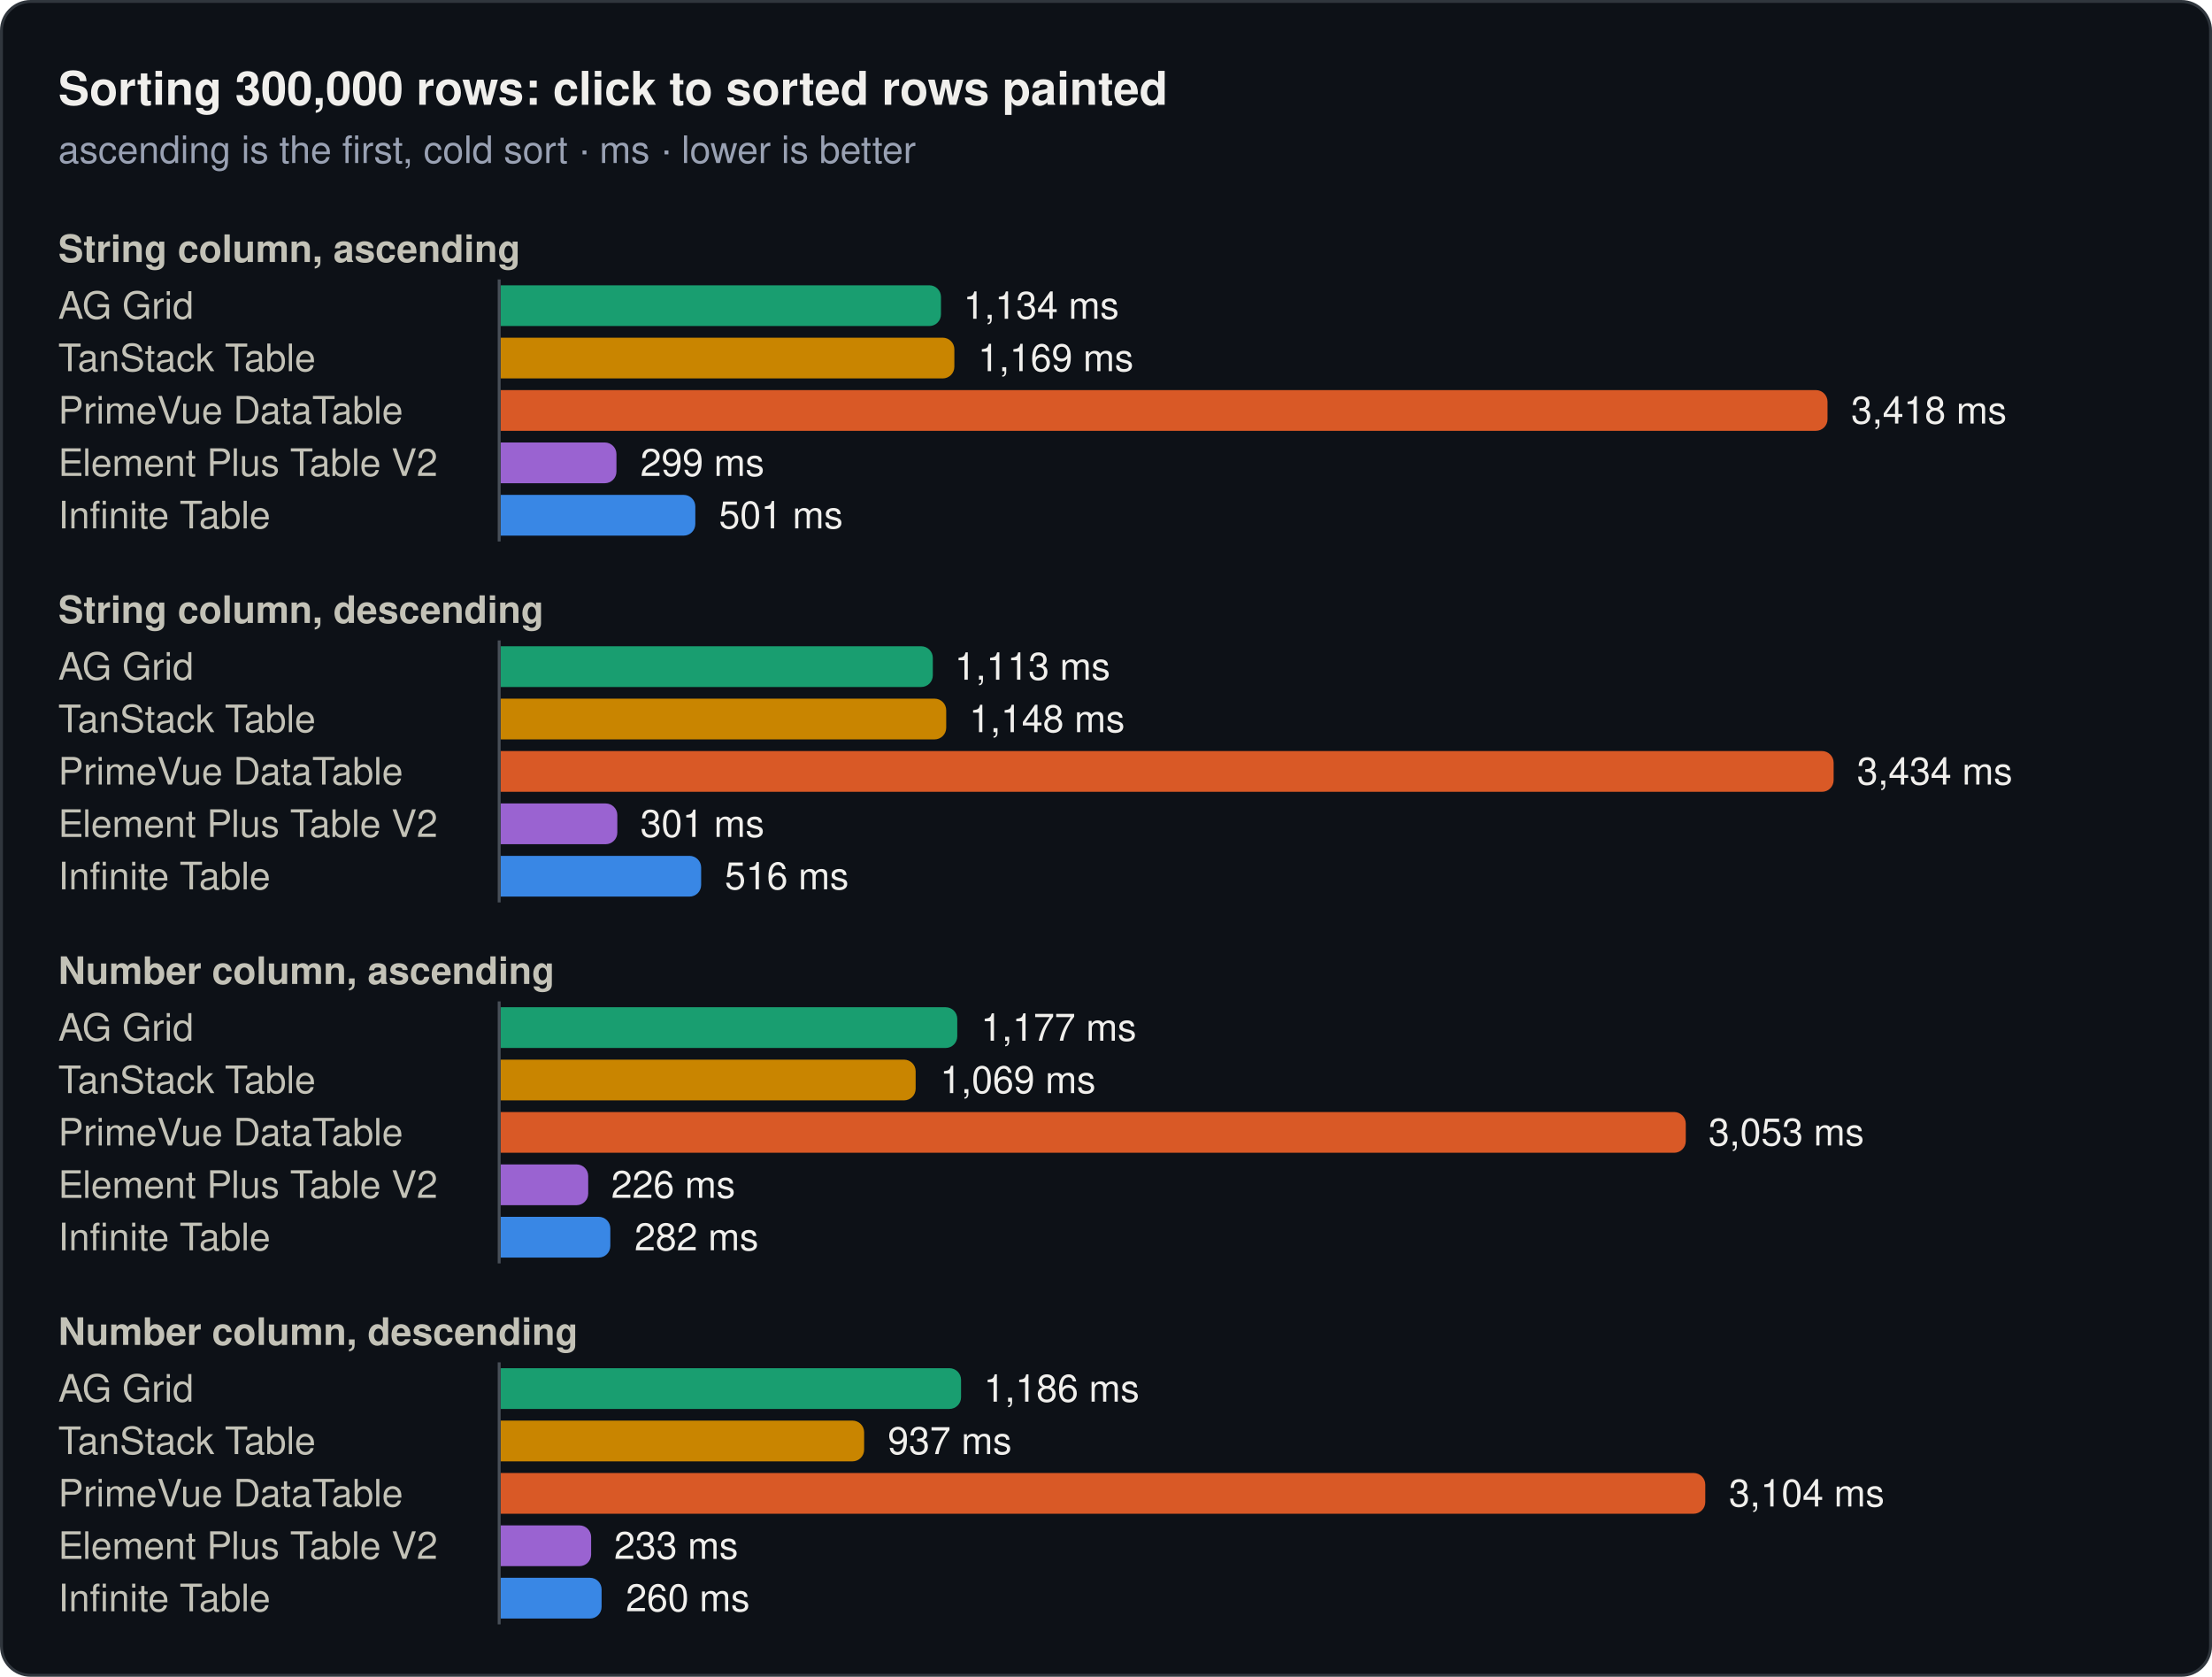
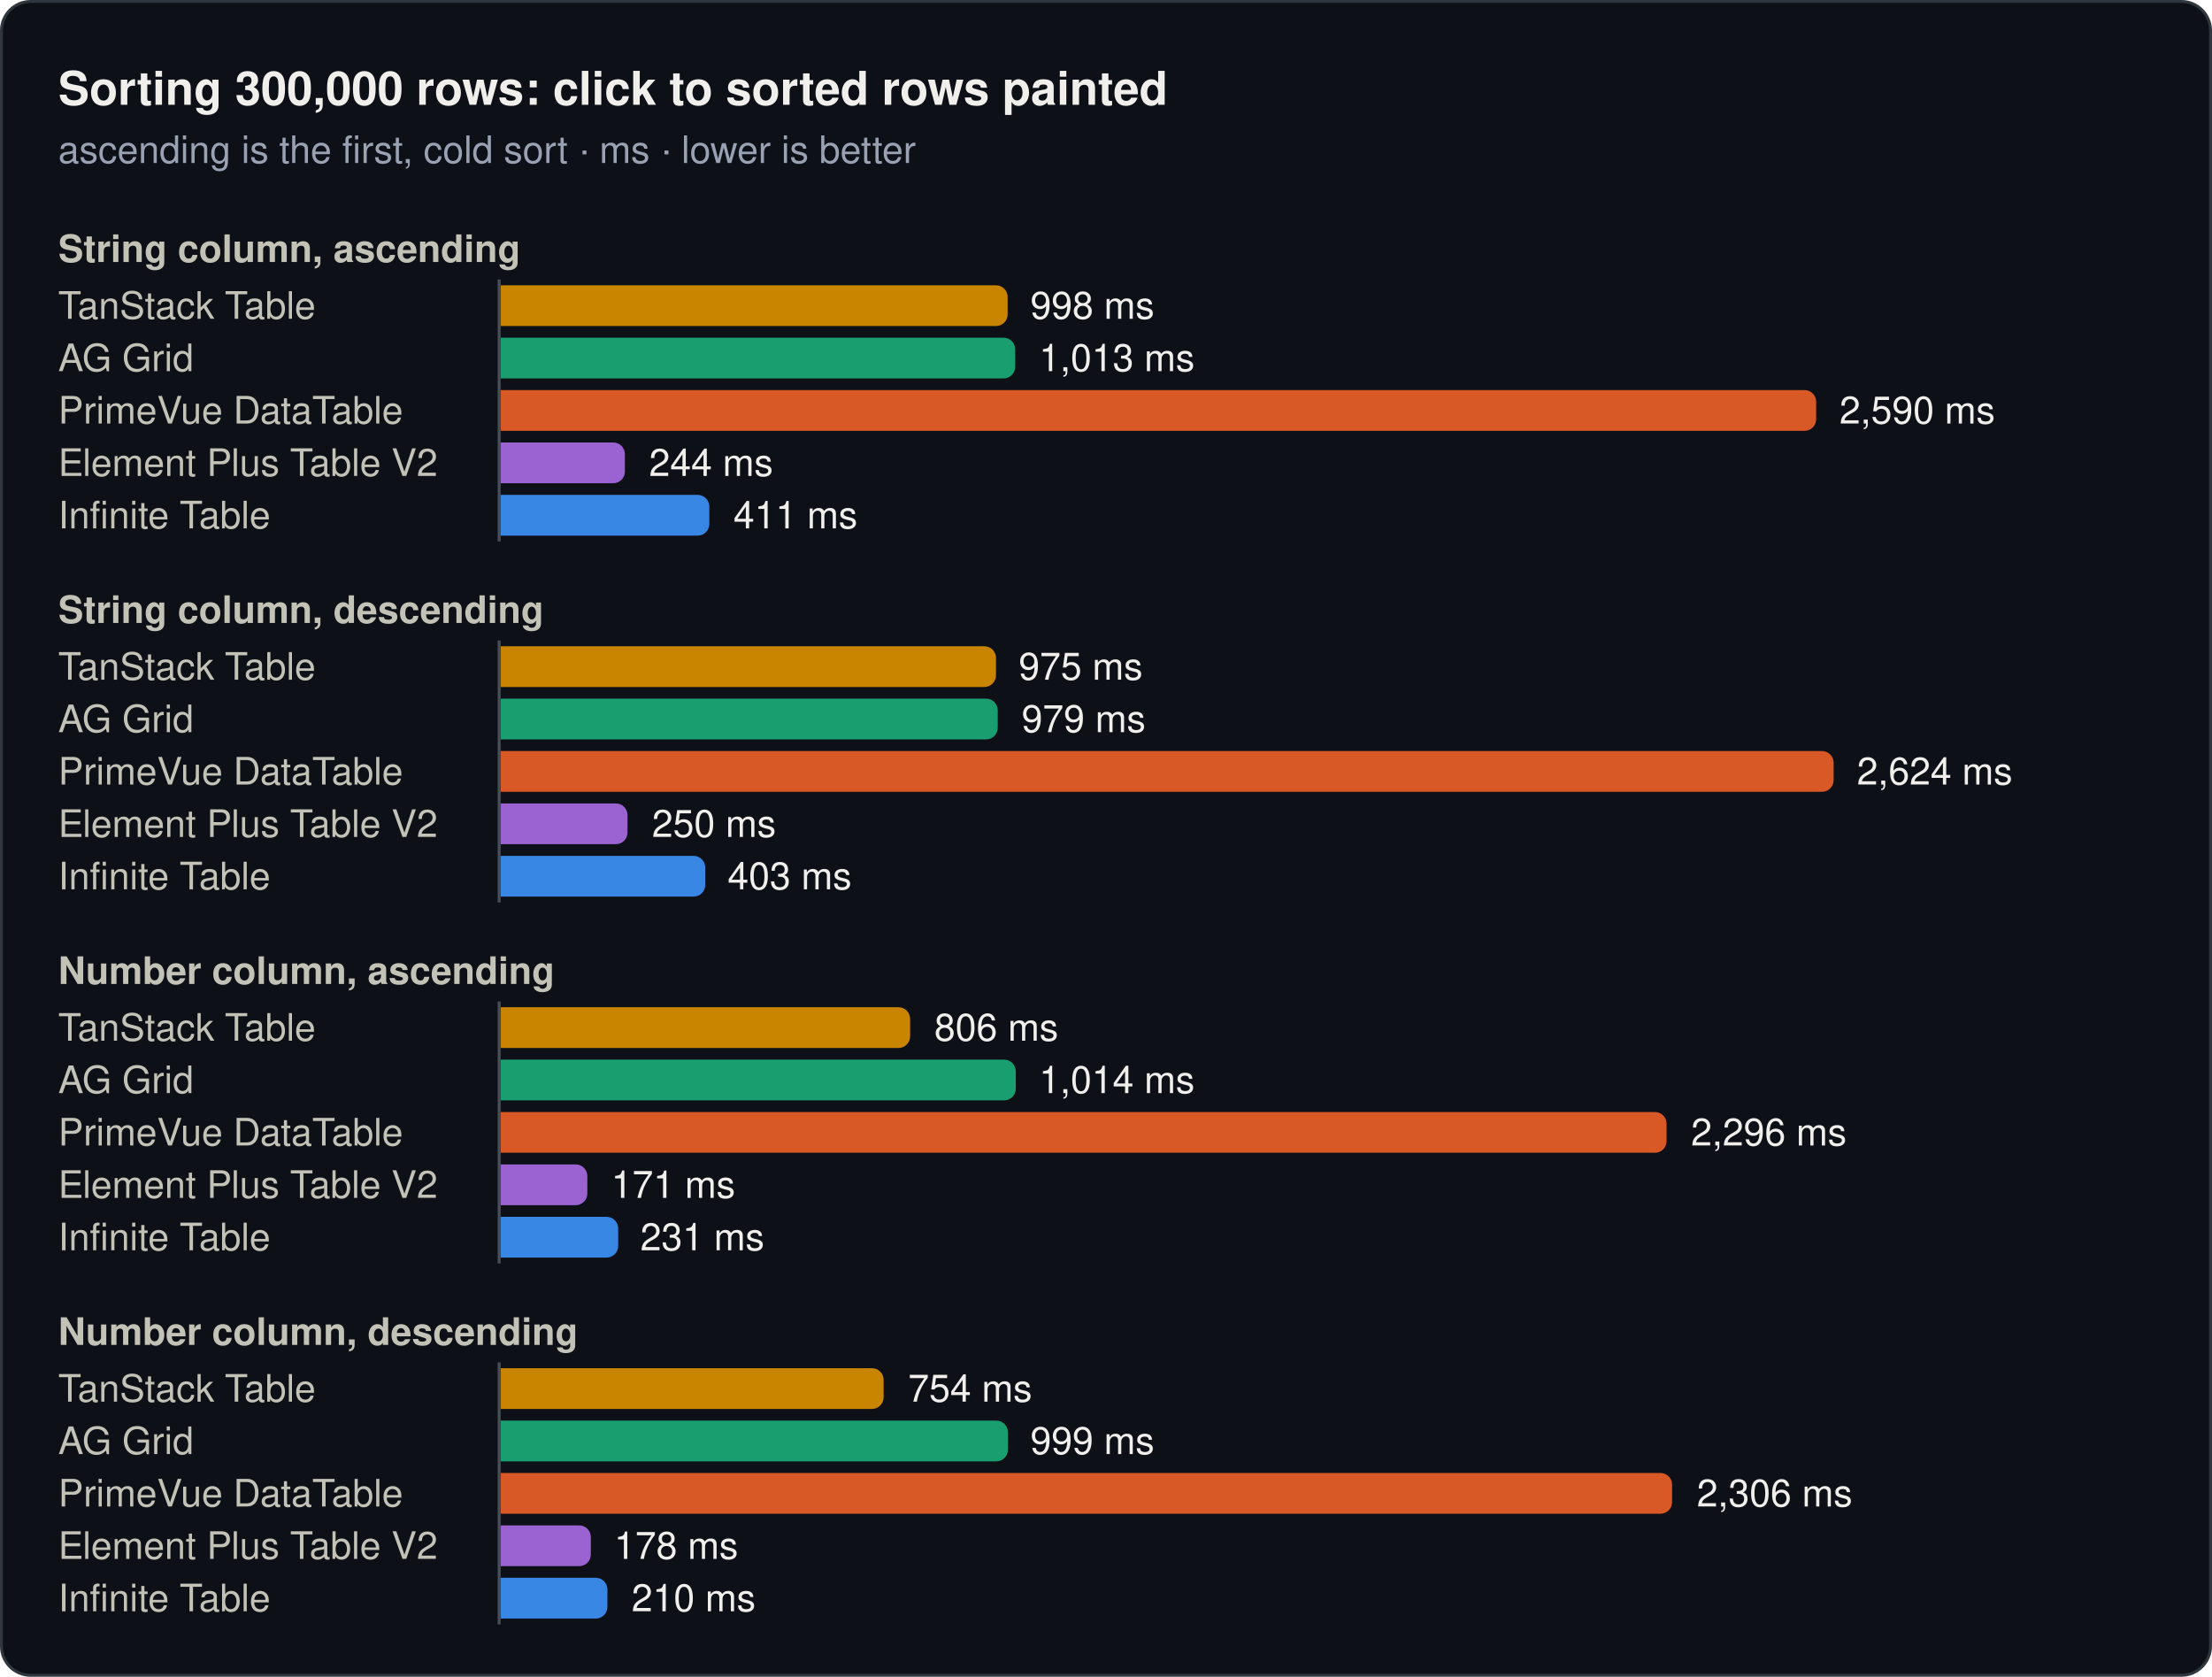
<svg xmlns="http://www.w3.org/2000/svg" width="760" height="576" viewBox="0 0 760 576" role="img">
  <rect x="0.5" y="0.5" width="759" height="575" rx="10" fill="#0d1117" stroke="#30363d" />
  <text x="20" y="36" font-family="system-ui, -apple-system, 'Segoe UI', Helvetica, Arial, sans-serif" font-size="16" font-weight="600" fill="#f0efec">Sorting 300,000 rows: click to sorted rows painted</text>
  <text x="20" y="56" font-family="system-ui, -apple-system, 'Segoe UI', Helvetica, Arial, sans-serif" font-size="13" fill="#99a1b3">ascending is the first, cold sort · ms · lower is better</text>
  <text x="20" y="90" font-family="system-ui, -apple-system, 'Segoe UI', Helvetica, Arial, sans-serif" font-size="13" font-weight="600" fill="#c3c2b7">String column, ascending</text>
-   <text x="20" y="109.5" font-family="system-ui, -apple-system, 'Segoe UI', Helvetica, Arial, sans-serif" font-size="13" fill="#c3c2b7">AG Grid</text>
-   <path d="M172,98H319.3a4,4 0 0 1 4,4V108a4,4 0 0 1 -4,4H172Z" fill="#199e70" />
-   <text x="331" y="109.5" font-family="system-ui, -apple-system, 'Segoe UI', Helvetica, Arial, sans-serif" font-size="13" fill="#f0efec">1,134 ms</text>
-   <text x="20" y="127.5" font-family="system-ui, -apple-system, 'Segoe UI', Helvetica, Arial, sans-serif" font-size="13" fill="#c3c2b7">TanStack Table</text>
-   <path d="M172,116H323.9a4,4 0 0 1 4,4V126a4,4 0 0 1 -4,4H172Z" fill="#c98500" />
-   <text x="336" y="127.5" font-family="system-ui, -apple-system, 'Segoe UI', Helvetica, Arial, sans-serif" font-size="13" fill="#f0efec">1,169 ms</text>
+   <text x="20" y="109.5" font-family="system-ui, -apple-system, 'Segoe UI', Helvetica, Arial, sans-serif" font-size="13" fill="#c3c2b7">TanStack Table</text>
+   <path d="M172,98H342.2a4,4 0 0 1 4,4V108a4,4 0 0 1 -4,4H172Z" fill="#c98500" />
+   <text x="354" y="109.5" font-family="system-ui, -apple-system, 'Segoe UI', Helvetica, Arial, sans-serif" font-size="13" fill="#f0efec">998 ms</text>
+   <text x="20" y="127.5" font-family="system-ui, -apple-system, 'Segoe UI', Helvetica, Arial, sans-serif" font-size="13" fill="#c3c2b7">AG Grid</text>
+   <path d="M172,116H344.8a4,4 0 0 1 4,4V126a4,4 0 0 1 -4,4H172Z" fill="#199e70" />
+   <text x="357" y="127.5" font-family="system-ui, -apple-system, 'Segoe UI', Helvetica, Arial, sans-serif" font-size="13" fill="#f0efec">1,013 ms</text>
  <text x="20" y="145.5" font-family="system-ui, -apple-system, 'Segoe UI', Helvetica, Arial, sans-serif" font-size="13" fill="#c3c2b7">PrimeVue DataTable</text>
-   <path d="M172,134H623.9a4,4 0 0 1 4,4V144a4,4 0 0 1 -4,4H172Z" fill="#d95926" />
-   <text x="636" y="145.5" font-family="system-ui, -apple-system, 'Segoe UI', Helvetica, Arial, sans-serif" font-size="13" fill="#f0efec">3,418 ms</text>
+   <path d="M172,134H620a4,4 0 0 1 4,4V144a4,4 0 0 1 -4,4H172Z" fill="#d95926" />
+   <text x="632" y="145.5" font-family="system-ui, -apple-system, 'Segoe UI', Helvetica, Arial, sans-serif" font-size="13" fill="#f0efec">2,590 ms</text>
  <text x="20" y="163.5" font-family="system-ui, -apple-system, 'Segoe UI', Helvetica, Arial, sans-serif" font-size="13" fill="#c3c2b7">Element Plus Table V2</text>
-   <path d="M172,152H207.8a4,4 0 0 1 4,4V162a4,4 0 0 1 -4,4H172Z" fill="#9a63d1" />
-   <text x="220" y="163.5" font-family="system-ui, -apple-system, 'Segoe UI', Helvetica, Arial, sans-serif" font-size="13" fill="#f0efec">299 ms</text>
+   <path d="M172,152H210.7a4,4 0 0 1 4,4V162a4,4 0 0 1 -4,4H172Z" fill="#9a63d1" />
+   <text x="223" y="163.5" font-family="system-ui, -apple-system, 'Segoe UI', Helvetica, Arial, sans-serif" font-size="13" fill="#f0efec">244 ms</text>
  <text x="20" y="181.5" font-family="system-ui, -apple-system, 'Segoe UI', Helvetica, Arial, sans-serif" font-size="13" fill="#c3c2b7">Infinite Table</text>
-   <path d="M172,170H234.9a4,4 0 0 1 4,4V180a4,4 0 0 1 -4,4H172Z" fill="#3987e5" />
-   <text x="247" y="181.5" font-family="system-ui, -apple-system, 'Segoe UI', Helvetica, Arial, sans-serif" font-size="13" fill="#f0efec">501 ms</text>
+   <path d="M172,170H239.7a4,4 0 0 1 4,4V180a4,4 0 0 1 -4,4H172Z" fill="#3987e5" />
+   <text x="252" y="181.5" font-family="system-ui, -apple-system, 'Segoe UI', Helvetica, Arial, sans-serif" font-size="13" fill="#f0efec">411 ms</text>
  <line x1="171.5" y1="96" x2="171.5" y2="186" stroke="#484f58" stroke-width="1" />
  <text x="20" y="214" font-family="system-ui, -apple-system, 'Segoe UI', Helvetica, Arial, sans-serif" font-size="13" font-weight="600" fill="#c3c2b7">String column, descending</text>
-   <text x="20" y="233.5" font-family="system-ui, -apple-system, 'Segoe UI', Helvetica, Arial, sans-serif" font-size="13" fill="#c3c2b7">AG Grid</text>
-   <path d="M172,222H316.5a4,4 0 0 1 4,4V232a4,4 0 0 1 -4,4H172Z" fill="#199e70" />
-   <text x="328" y="233.5" font-family="system-ui, -apple-system, 'Segoe UI', Helvetica, Arial, sans-serif" font-size="13" fill="#f0efec">1,113 ms</text>
-   <text x="20" y="251.5" font-family="system-ui, -apple-system, 'Segoe UI', Helvetica, Arial, sans-serif" font-size="13" fill="#c3c2b7">TanStack Table</text>
-   <path d="M172,240H321.1a4,4 0 0 1 4,4V250a4,4 0 0 1 -4,4H172Z" fill="#c98500" />
-   <text x="333" y="251.5" font-family="system-ui, -apple-system, 'Segoe UI', Helvetica, Arial, sans-serif" font-size="13" fill="#f0efec">1,148 ms</text>
+   <text x="20" y="233.5" font-family="system-ui, -apple-system, 'Segoe UI', Helvetica, Arial, sans-serif" font-size="13" fill="#c3c2b7">TanStack Table</text>
+   <path d="M172,222H338.2a4,4 0 0 1 4,4V232a4,4 0 0 1 -4,4H172Z" fill="#c98500" />
+   <text x="350" y="233.5" font-family="system-ui, -apple-system, 'Segoe UI', Helvetica, Arial, sans-serif" font-size="13" fill="#f0efec">975 ms</text>
+   <text x="20" y="251.5" font-family="system-ui, -apple-system, 'Segoe UI', Helvetica, Arial, sans-serif" font-size="13" fill="#c3c2b7">AG Grid</text>
+   <path d="M172,240H338.8a4,4 0 0 1 4,4V250a4,4 0 0 1 -4,4H172Z" fill="#199e70" />
+   <text x="351" y="251.5" font-family="system-ui, -apple-system, 'Segoe UI', Helvetica, Arial, sans-serif" font-size="13" fill="#f0efec">979 ms</text>
  <text x="20" y="269.5" font-family="system-ui, -apple-system, 'Segoe UI', Helvetica, Arial, sans-serif" font-size="13" fill="#c3c2b7">PrimeVue DataTable</text>
  <path d="M172,258H626a4,4 0 0 1 4,4V268a4,4 0 0 1 -4,4H172Z" fill="#d95926" />
-   <text x="638" y="269.5" font-family="system-ui, -apple-system, 'Segoe UI', Helvetica, Arial, sans-serif" font-size="13" fill="#f0efec">3,434 ms</text>
+   <text x="638" y="269.5" font-family="system-ui, -apple-system, 'Segoe UI', Helvetica, Arial, sans-serif" font-size="13" fill="#f0efec">2,624 ms</text>
  <text x="20" y="287.5" font-family="system-ui, -apple-system, 'Segoe UI', Helvetica, Arial, sans-serif" font-size="13" fill="#c3c2b7">Element Plus Table V2</text>
-   <path d="M172,276H208.1a4,4 0 0 1 4,4V286a4,4 0 0 1 -4,4H172Z" fill="#9a63d1" />
-   <text x="220" y="287.5" font-family="system-ui, -apple-system, 'Segoe UI', Helvetica, Arial, sans-serif" font-size="13" fill="#f0efec">301 ms</text>
+   <path d="M172,276H211.6a4,4 0 0 1 4,4V286a4,4 0 0 1 -4,4H172Z" fill="#9a63d1" />
+   <text x="224" y="287.5" font-family="system-ui, -apple-system, 'Segoe UI', Helvetica, Arial, sans-serif" font-size="13" fill="#f0efec">250 ms</text>
  <text x="20" y="305.5" font-family="system-ui, -apple-system, 'Segoe UI', Helvetica, Arial, sans-serif" font-size="13" fill="#c3c2b7">Infinite Table</text>
-   <path d="M172,294H236.9a4,4 0 0 1 4,4V304a4,4 0 0 1 -4,4H172Z" fill="#3987e5" />
-   <text x="249" y="305.5" font-family="system-ui, -apple-system, 'Segoe UI', Helvetica, Arial, sans-serif" font-size="13" fill="#f0efec">516 ms</text>
+   <path d="M172,294H238.3a4,4 0 0 1 4,4V304a4,4 0 0 1 -4,4H172Z" fill="#3987e5" />
+   <text x="250" y="305.5" font-family="system-ui, -apple-system, 'Segoe UI', Helvetica, Arial, sans-serif" font-size="13" fill="#f0efec">403 ms</text>
  <line x1="171.5" y1="220" x2="171.5" y2="310" stroke="#484f58" stroke-width="1" />
  <text x="20" y="338" font-family="system-ui, -apple-system, 'Segoe UI', Helvetica, Arial, sans-serif" font-size="13" font-weight="600" fill="#c3c2b7">Number column, ascending</text>
-   <text x="20" y="357.5" font-family="system-ui, -apple-system, 'Segoe UI', Helvetica, Arial, sans-serif" font-size="13" fill="#c3c2b7">AG Grid</text>
-   <path d="M172,346H324.9a4,4 0 0 1 4,4V356a4,4 0 0 1 -4,4H172Z" fill="#199e70" />
-   <text x="337" y="357.5" font-family="system-ui, -apple-system, 'Segoe UI', Helvetica, Arial, sans-serif" font-size="13" fill="#f0efec">1,177 ms</text>
-   <text x="20" y="375.5" font-family="system-ui, -apple-system, 'Segoe UI', Helvetica, Arial, sans-serif" font-size="13" fill="#c3c2b7">TanStack Table</text>
-   <path d="M172,364H310.6a4,4 0 0 1 4,4V374a4,4 0 0 1 -4,4H172Z" fill="#c98500" />
-   <text x="323" y="375.5" font-family="system-ui, -apple-system, 'Segoe UI', Helvetica, Arial, sans-serif" font-size="13" fill="#f0efec">1,069 ms</text>
+   <text x="20" y="357.5" font-family="system-ui, -apple-system, 'Segoe UI', Helvetica, Arial, sans-serif" font-size="13" fill="#c3c2b7">TanStack Table</text>
+   <path d="M172,346H308.7a4,4 0 0 1 4,4V356a4,4 0 0 1 -4,4H172Z" fill="#c98500" />
+   <text x="321" y="357.5" font-family="system-ui, -apple-system, 'Segoe UI', Helvetica, Arial, sans-serif" font-size="13" fill="#f0efec">806 ms</text>
+   <text x="20" y="375.5" font-family="system-ui, -apple-system, 'Segoe UI', Helvetica, Arial, sans-serif" font-size="13" fill="#c3c2b7">AG Grid</text>
+   <path d="M172,364H345a4,4 0 0 1 4,4V374a4,4 0 0 1 -4,4H172Z" fill="#199e70" />
+   <text x="357" y="375.5" font-family="system-ui, -apple-system, 'Segoe UI', Helvetica, Arial, sans-serif" font-size="13" fill="#f0efec">1,014 ms</text>
  <text x="20" y="393.5" font-family="system-ui, -apple-system, 'Segoe UI', Helvetica, Arial, sans-serif" font-size="13" fill="#c3c2b7">PrimeVue DataTable</text>
-   <path d="M172,382H575.2a4,4 0 0 1 4,4V392a4,4 0 0 1 -4,4H172Z" fill="#d95926" />
-   <text x="587" y="393.5" font-family="system-ui, -apple-system, 'Segoe UI', Helvetica, Arial, sans-serif" font-size="13" fill="#f0efec">3,053 ms</text>
+   <path d="M172,382H568.6a4,4 0 0 1 4,4V392a4,4 0 0 1 -4,4H172Z" fill="#d95926" />
+   <text x="581" y="393.5" font-family="system-ui, -apple-system, 'Segoe UI', Helvetica, Arial, sans-serif" font-size="13" fill="#f0efec">2,296 ms</text>
  <text x="20" y="411.5" font-family="system-ui, -apple-system, 'Segoe UI', Helvetica, Arial, sans-serif" font-size="13" fill="#c3c2b7">Element Plus Table V2</text>
-   <path d="M172,400H198.1a4,4 0 0 1 4,4V410a4,4 0 0 1 -4,4H172Z" fill="#9a63d1" />
-   <text x="210" y="411.5" font-family="system-ui, -apple-system, 'Segoe UI', Helvetica, Arial, sans-serif" font-size="13" fill="#f0efec">226 ms</text>
+   <path d="M172,400H197.8a4,4 0 0 1 4,4V410a4,4 0 0 1 -4,4H172Z" fill="#9a63d1" />
+   <text x="210" y="411.5" font-family="system-ui, -apple-system, 'Segoe UI', Helvetica, Arial, sans-serif" font-size="13" fill="#f0efec">171 ms</text>
  <text x="20" y="429.5" font-family="system-ui, -apple-system, 'Segoe UI', Helvetica, Arial, sans-serif" font-size="13" fill="#c3c2b7">Infinite Table</text>
-   <path d="M172,418H205.7a4,4 0 0 1 4,4V428a4,4 0 0 1 -4,4H172Z" fill="#3987e5" />
-   <text x="218" y="429.5" font-family="system-ui, -apple-system, 'Segoe UI', Helvetica, Arial, sans-serif" font-size="13" fill="#f0efec">282 ms</text>
+   <path d="M172,418H208.4a4,4 0 0 1 4,4V428a4,4 0 0 1 -4,4H172Z" fill="#3987e5" />
+   <text x="220" y="429.5" font-family="system-ui, -apple-system, 'Segoe UI', Helvetica, Arial, sans-serif" font-size="13" fill="#f0efec">231 ms</text>
  <line x1="171.5" y1="344" x2="171.5" y2="434" stroke="#484f58" stroke-width="1" />
  <text x="20" y="462" font-family="system-ui, -apple-system, 'Segoe UI', Helvetica, Arial, sans-serif" font-size="13" font-weight="600" fill="#c3c2b7">Number column, descending</text>
-   <text x="20" y="481.5" font-family="system-ui, -apple-system, 'Segoe UI', Helvetica, Arial, sans-serif" font-size="13" fill="#c3c2b7">AG Grid</text>
-   <path d="M172,470H326.2a4,4 0 0 1 4,4V480a4,4 0 0 1 -4,4H172Z" fill="#199e70" />
-   <text x="338" y="481.5" font-family="system-ui, -apple-system, 'Segoe UI', Helvetica, Arial, sans-serif" font-size="13" fill="#f0efec">1,186 ms</text>
-   <text x="20" y="499.5" font-family="system-ui, -apple-system, 'Segoe UI', Helvetica, Arial, sans-serif" font-size="13" fill="#c3c2b7">TanStack Table</text>
-   <path d="M172,488H292.9a4,4 0 0 1 4,4V498a4,4 0 0 1 -4,4H172Z" fill="#c98500" />
-   <text x="305" y="499.5" font-family="system-ui, -apple-system, 'Segoe UI', Helvetica, Arial, sans-serif" font-size="13" fill="#f0efec">937 ms</text>
+   <text x="20" y="481.5" font-family="system-ui, -apple-system, 'Segoe UI', Helvetica, Arial, sans-serif" font-size="13" fill="#c3c2b7">TanStack Table</text>
+   <path d="M172,470H299.6a4,4 0 0 1 4,4V480a4,4 0 0 1 -4,4H172Z" fill="#c98500" />
+   <text x="312" y="481.5" font-family="system-ui, -apple-system, 'Segoe UI', Helvetica, Arial, sans-serif" font-size="13" fill="#f0efec">754 ms</text>
+   <text x="20" y="499.5" font-family="system-ui, -apple-system, 'Segoe UI', Helvetica, Arial, sans-serif" font-size="13" fill="#c3c2b7">AG Grid</text>
+   <path d="M172,488H342.3a4,4 0 0 1 4,4V498a4,4 0 0 1 -4,4H172Z" fill="#199e70" />
+   <text x="354" y="499.5" font-family="system-ui, -apple-system, 'Segoe UI', Helvetica, Arial, sans-serif" font-size="13" fill="#f0efec">999 ms</text>
  <text x="20" y="517.5" font-family="system-ui, -apple-system, 'Segoe UI', Helvetica, Arial, sans-serif" font-size="13" fill="#c3c2b7">PrimeVue DataTable</text>
-   <path d="M172,506H581.9a4,4 0 0 1 4,4V516a4,4 0 0 1 -4,4H172Z" fill="#d95926" />
-   <text x="594" y="517.5" font-family="system-ui, -apple-system, 'Segoe UI', Helvetica, Arial, sans-serif" font-size="13" fill="#f0efec">3,104 ms</text>
+   <path d="M172,506H570.5a4,4 0 0 1 4,4V516a4,4 0 0 1 -4,4H172Z" fill="#d95926" />
+   <text x="583" y="517.5" font-family="system-ui, -apple-system, 'Segoe UI', Helvetica, Arial, sans-serif" font-size="13" fill="#f0efec">2,306 ms</text>
  <text x="20" y="535.5" font-family="system-ui, -apple-system, 'Segoe UI', Helvetica, Arial, sans-serif" font-size="13" fill="#c3c2b7">Element Plus Table V2</text>
-   <path d="M172,524H199.1a4,4 0 0 1 4,4V534a4,4 0 0 1 -4,4H172Z" fill="#9a63d1" />
-   <text x="211" y="535.5" font-family="system-ui, -apple-system, 'Segoe UI', Helvetica, Arial, sans-serif" font-size="13" fill="#f0efec">233 ms</text>
+   <path d="M172,524H199a4,4 0 0 1 4,4V534a4,4 0 0 1 -4,4H172Z" fill="#9a63d1" />
+   <text x="211" y="535.5" font-family="system-ui, -apple-system, 'Segoe UI', Helvetica, Arial, sans-serif" font-size="13" fill="#f0efec">178 ms</text>
  <text x="20" y="553.5" font-family="system-ui, -apple-system, 'Segoe UI', Helvetica, Arial, sans-serif" font-size="13" fill="#c3c2b7">Infinite Table</text>
-   <path d="M172,542H202.7a4,4 0 0 1 4,4V552a4,4 0 0 1 -4,4H172Z" fill="#3987e5" />
-   <text x="215" y="553.5" font-family="system-ui, -apple-system, 'Segoe UI', Helvetica, Arial, sans-serif" font-size="13" fill="#f0efec">260 ms</text>
+   <path d="M172,542H204.7a4,4 0 0 1 4,4V552a4,4 0 0 1 -4,4H172Z" fill="#3987e5" />
+   <text x="217" y="553.5" font-family="system-ui, -apple-system, 'Segoe UI', Helvetica, Arial, sans-serif" font-size="13" fill="#f0efec">210 ms</text>
  <line x1="171.5" y1="468" x2="171.5" y2="558" stroke="#484f58" stroke-width="1" />
</svg>
